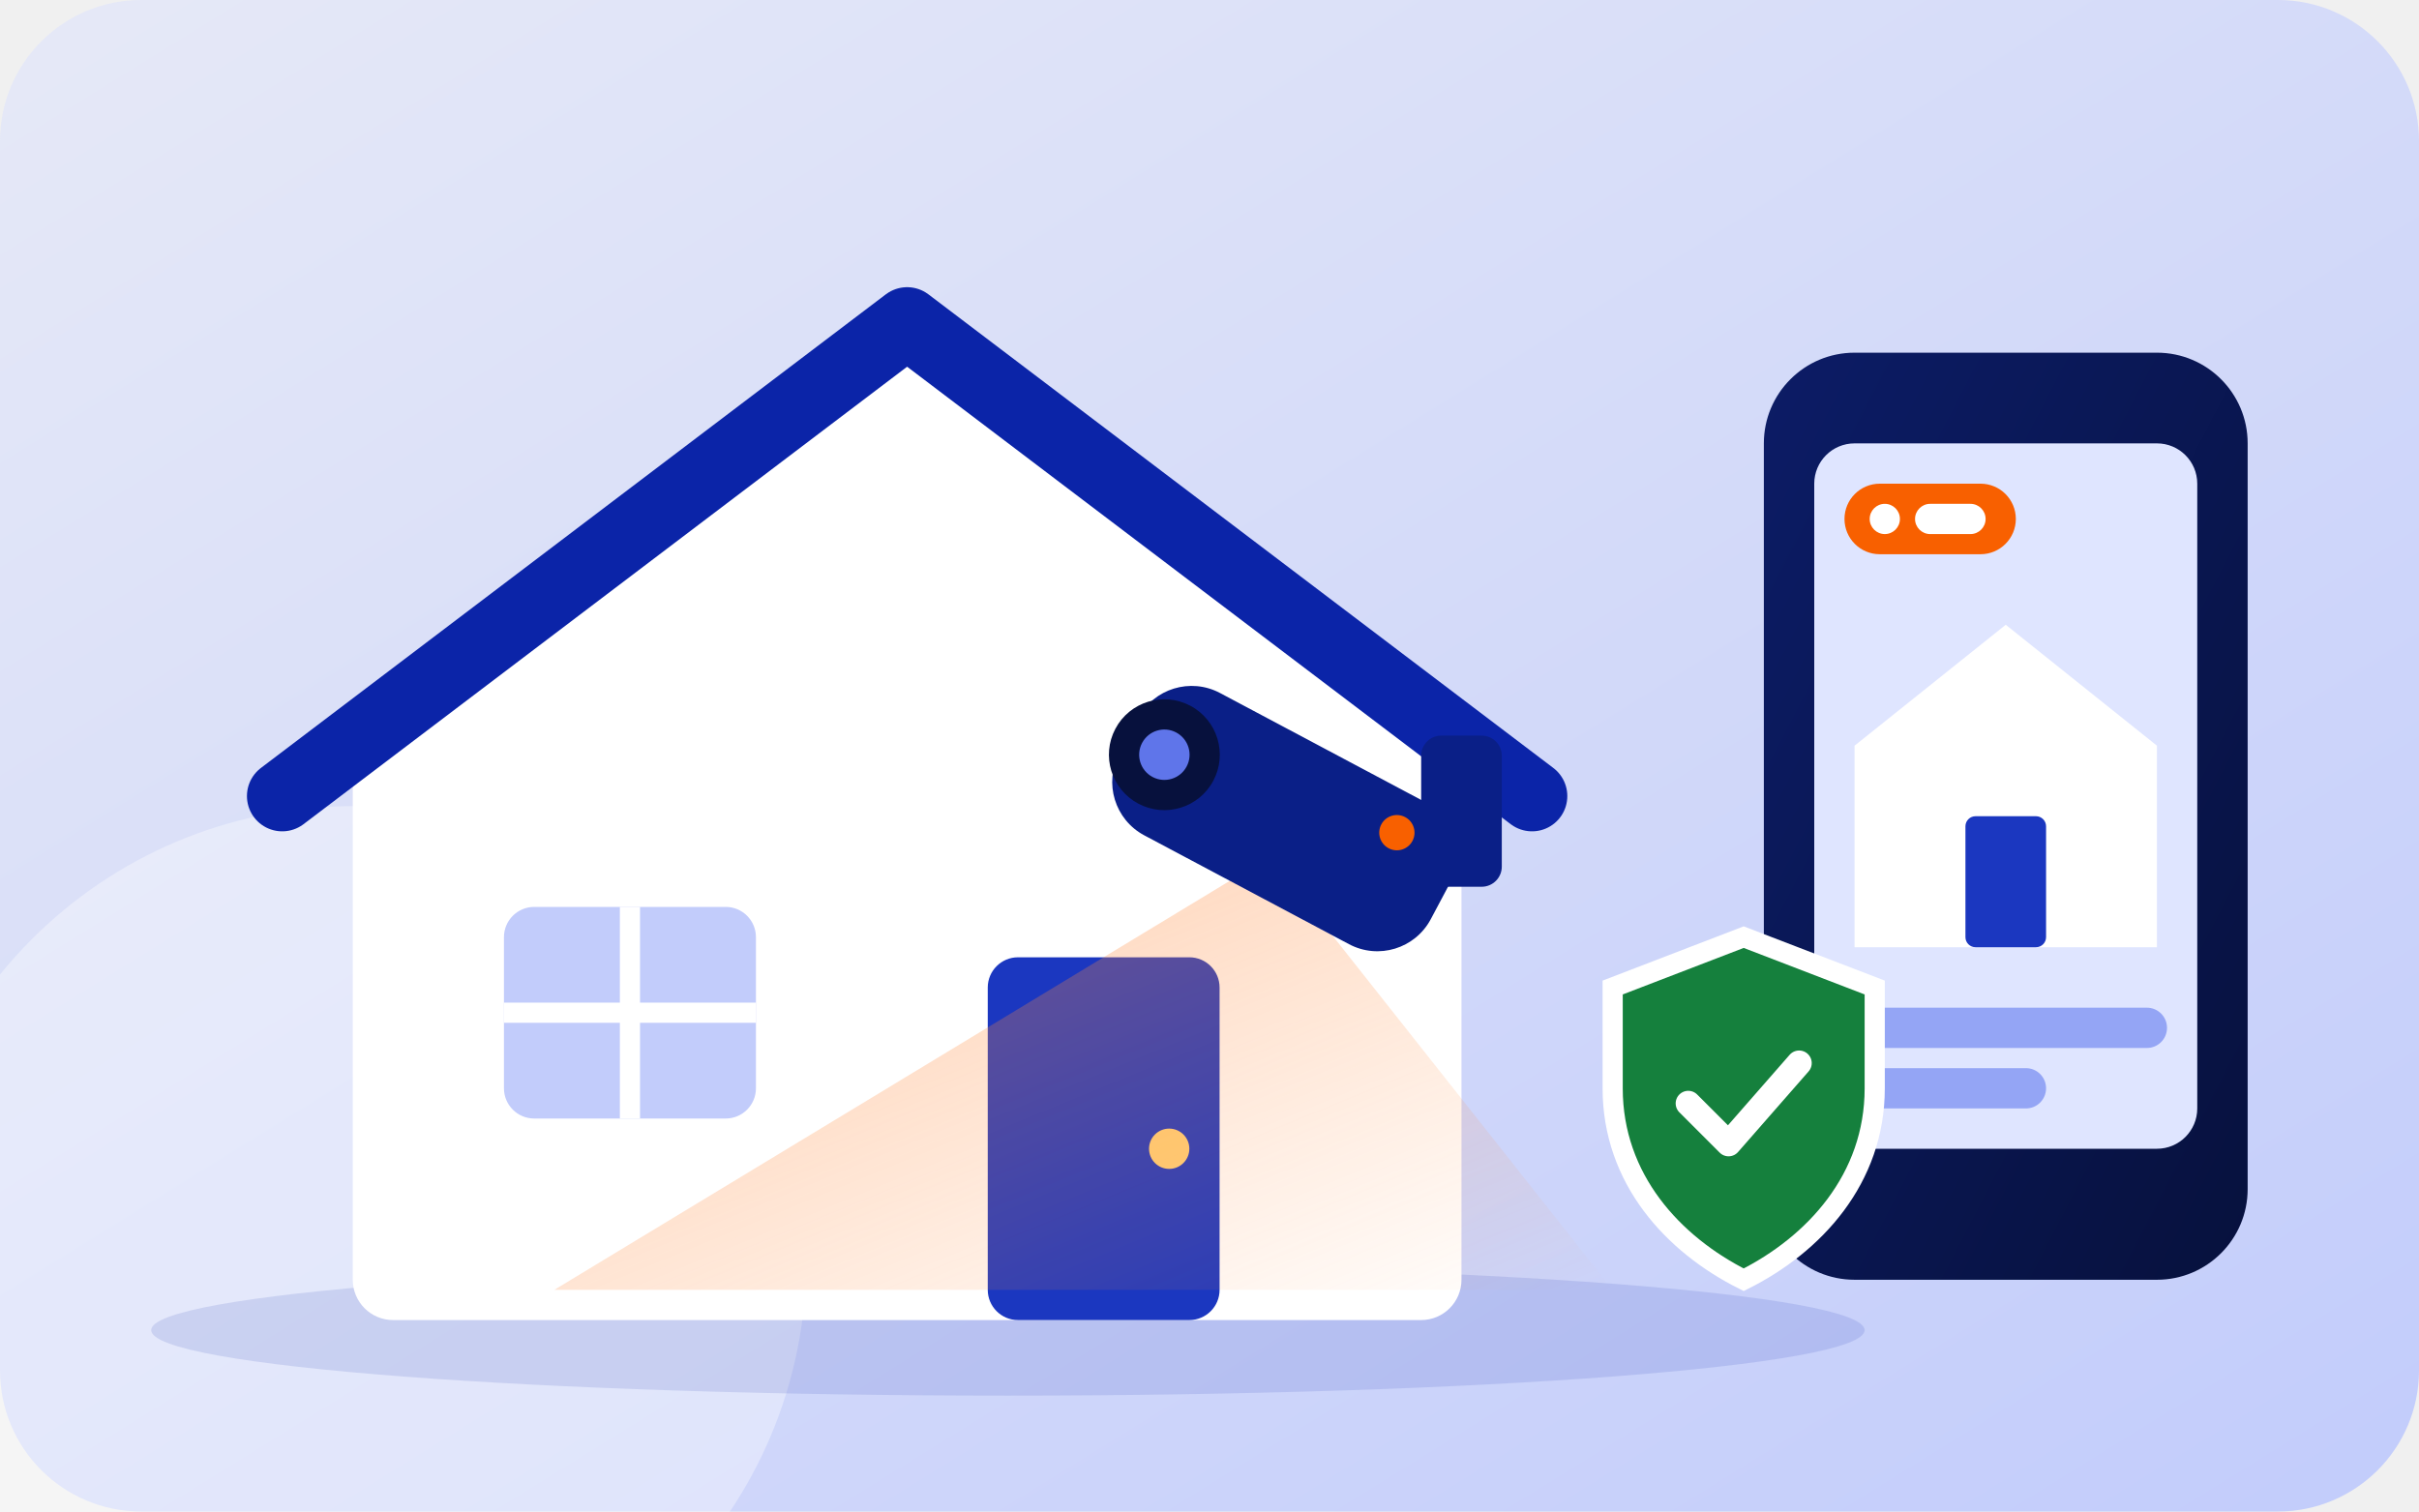
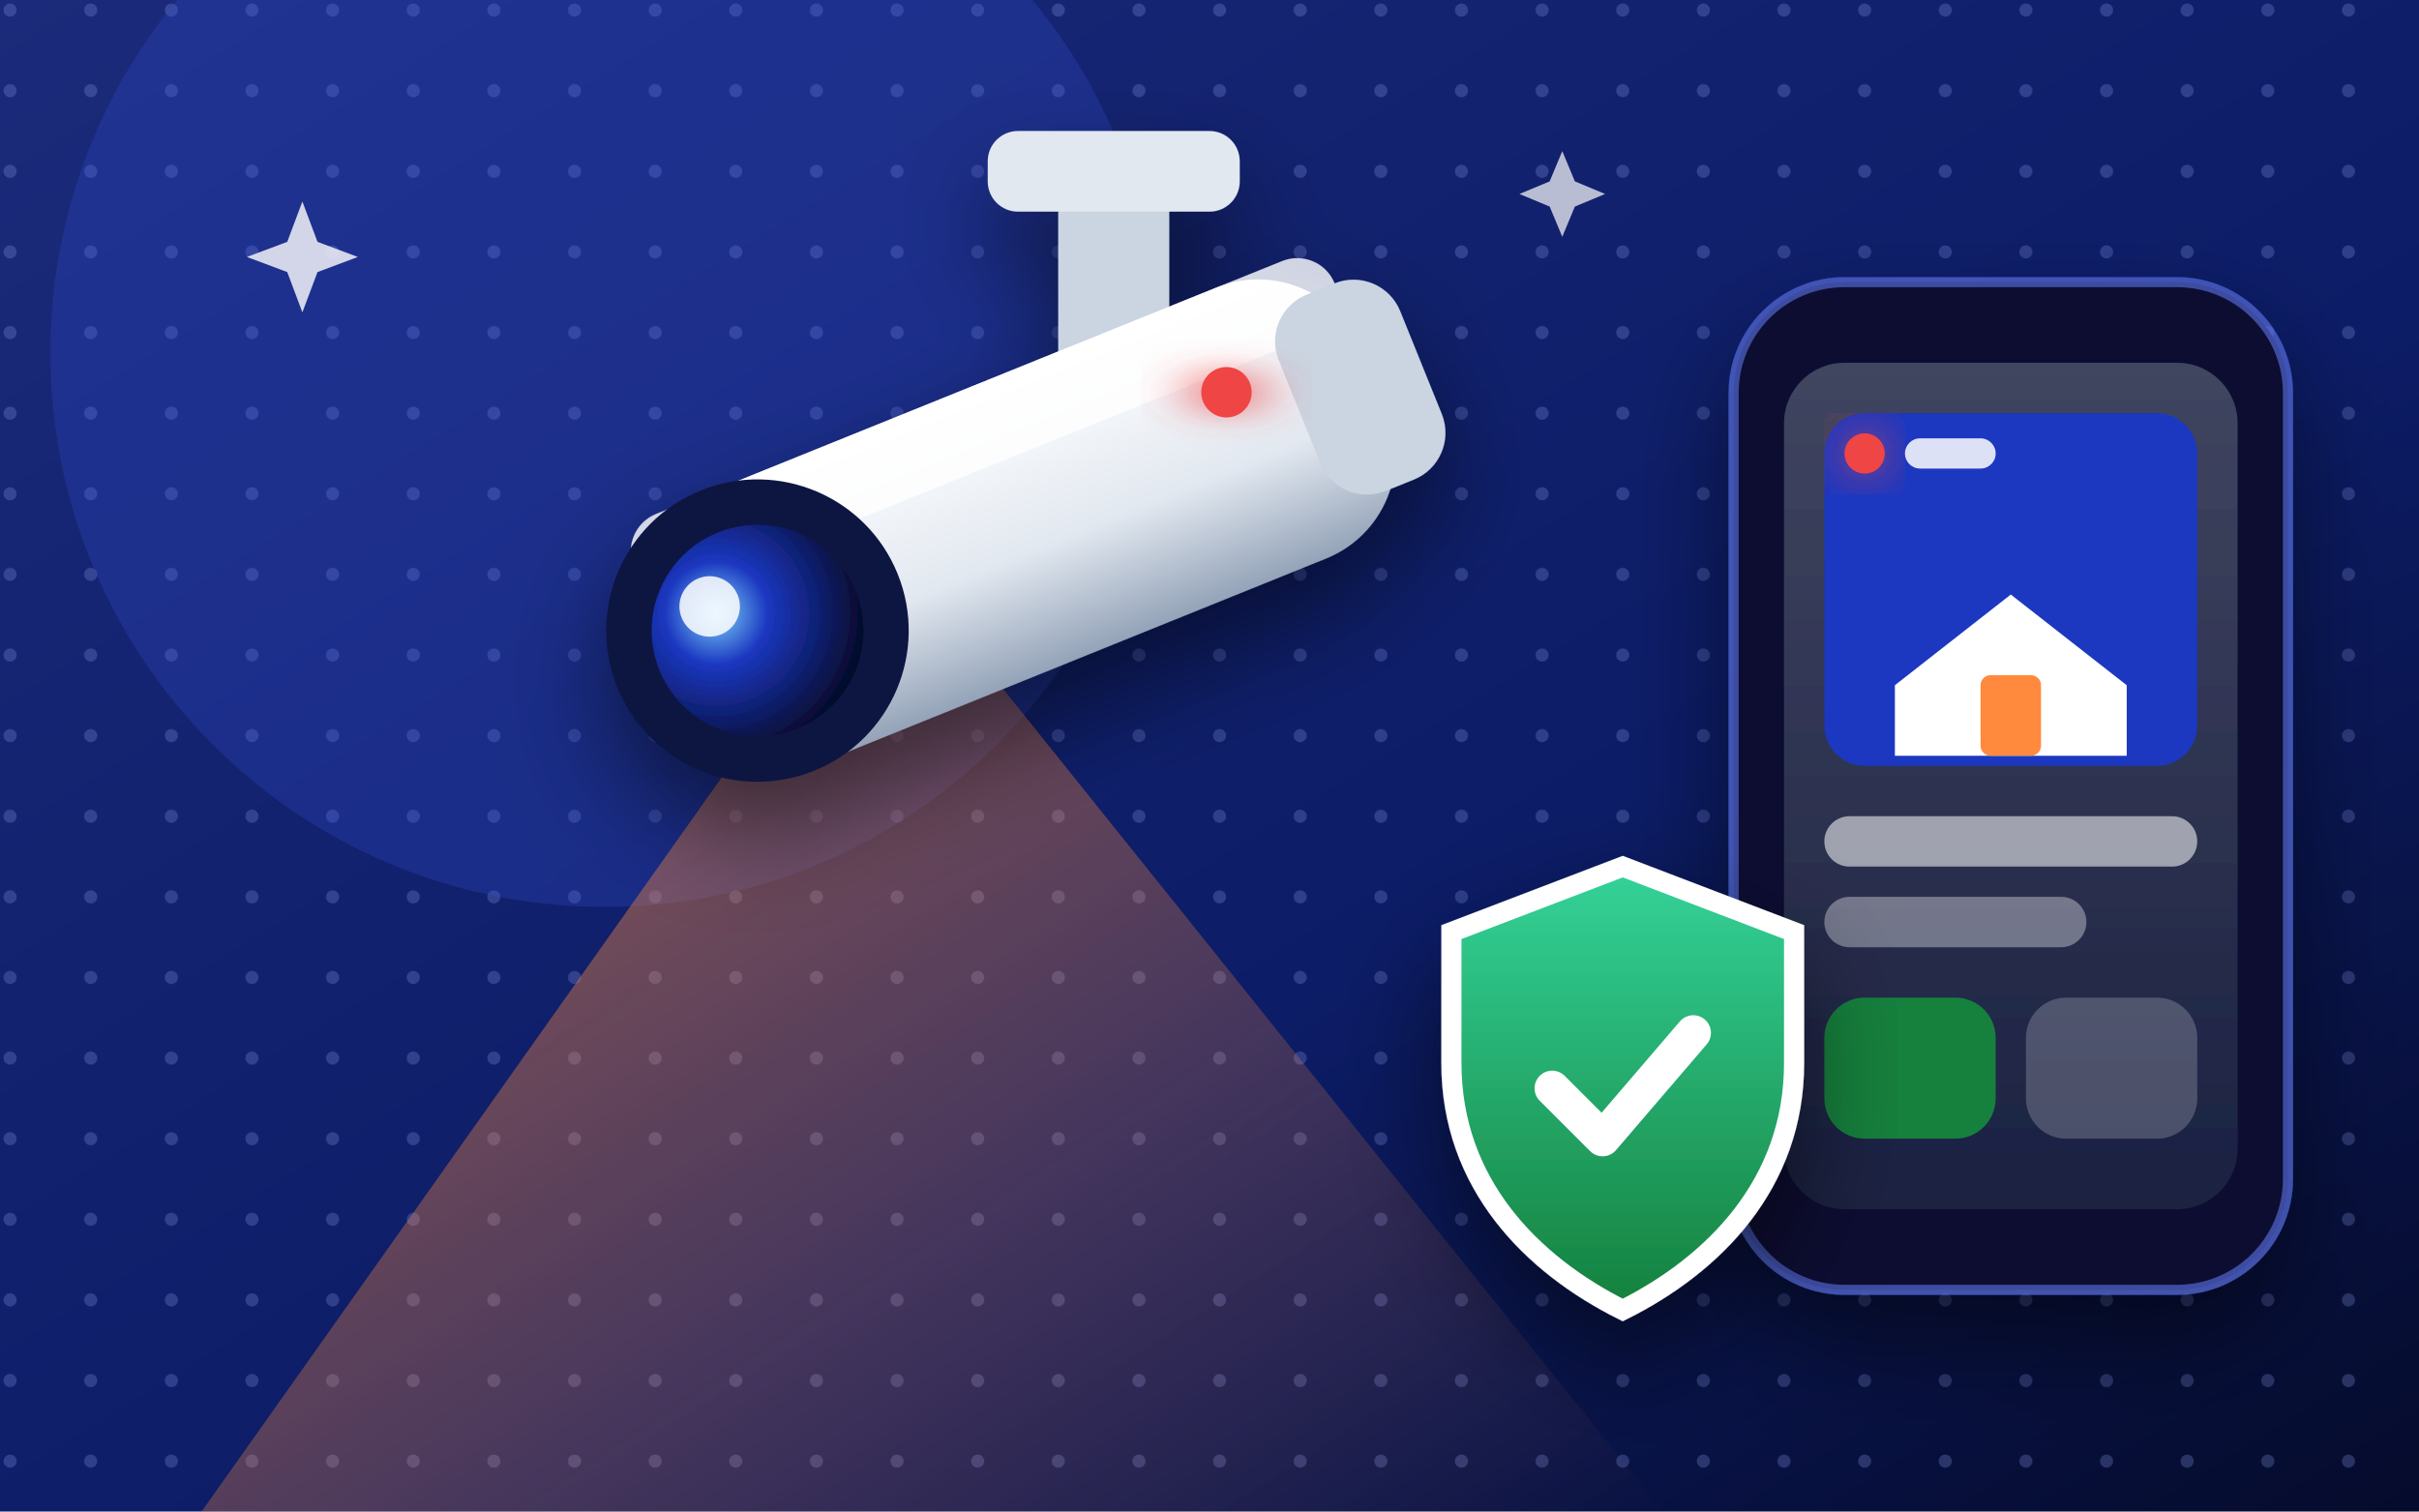
<svg xmlns="http://www.w3.org/2000/svg" viewBox="0 0 480 300" role="img" aria-labelledby="t">
  <defs>
    <linearGradient id="bg" x1="0" y1="0" x2="1" y2="1">
-       <stop offset="0" stop-color="#e6e9f7" />
-       <stop offset="1" stop-color="#c2ccfb" />
+       <stop offset="0" stop-color="#1b2a7a" />
+       <stop offset=".6" stop-color="#0c1c66" />
+       <stop offset="1" stop-color="#050b2b" />
    </linearGradient>
-     <linearGradient id="cone" x1="0" y1="0" x2="1" y2="1">
-       <stop offset="0" stop-color="#ff8a3d" stop-opacity=".45" />
+     <linearGradient id="beam" x1="0" y1="0" x2="1" y2="1">
+       <stop offset="0" stop-color="#ff8a3d" stop-opacity=".6" />
      <stop offset="1" stop-color="#ff8a3d" stop-opacity="0" />
    </linearGradient>
-     <linearGradient id="ph" x1="0" y1="0" x2="1" y2="1">
-       <stop offset="0" stop-color="#0c1c66" />
-       <stop offset="1" stop-color="#07113d" />
+     <linearGradient id="cam" x1="0" y1="0" x2="0" y2="1">
+       <stop offset="0" stop-color="#ffffff" />
+       <stop offset=".6" stop-color="#e2e8f0" />
+       <stop offset="1" stop-color="#94a3b8" />
    </linearGradient>
+     <radialGradient id="lens" cx=".35" cy=".35" r=".7">
+       <stop offset="0" stop-color="#7dd3fc" />
+       <stop offset=".35" stop-color="#1b37c0" />
+       <stop offset="1" stop-color="#050b2b" />
+     </radialGradient>
+     <linearGradient id="card" x1="0" y1="0" x2="0" y2="1">
+       <stop offset="0" stop-color="#fff" stop-opacity=".22" />
+       <stop offset="1" stop-color="#fff" stop-opacity=".07" />
+     </linearGradient>
+     <linearGradient id="shield" x1="0" y1="0" x2="0" y2="1">
+       <stop offset="0" stop-color="#34d399" />
+       <stop offset="1" stop-color="#15803d" />
+     </linearGradient>
+     <pattern id="dots" width="16" height="16" patternUnits="userSpaceOnUse">
+       <circle cx="2" cy="2" r="1.3" fill="#94a5f5" opacity=".25" />
+     </pattern>
+     <filter id="sh" x="-30%" y="-30%" width="160%" height="160%">
+       <feDropShadow dx="0" dy="10" stdDeviation="10" flood-color="#000" flood-opacity=".5" />
+     </filter>
+     <filter id="neon" x="-50%" y="-50%" width="200%" height="200%">
+       <feGaussianBlur stdDeviation="5" result="b" />
+       <feMerge>
+         <feMergeNode in="b" />
+         <feMergeNode in="SourceGraphic" />
+       </feMerge>
+     </filter>
  </defs>
-   <rect width="480" height="300" rx="28" fill="url(#bg)" />
-   <circle cx="70" cy="250" r="90" fill="#fff" opacity=".35" />
-   <ellipse cx="200" cy="264" rx="170" ry="13" fill="#0b24a8" opacity=".12" />
-   <path d="M70 150 l110 -82 l110 82 v104 a8 8 0 0 1 -8 8 h-204 a8 8 0 0 1 -8 -8 z" fill="#fff" />
-   <path d="M56 158 l124 -94 l124 94" stroke="#0b24a8" stroke-width="14" stroke-linecap="round" stroke-linejoin="round" fill="none" />
-   <rect x="100" y="180" width="50" height="42" rx="6" fill="#c2ccfb" />
-   <path d="M125 180v42M100 201h50" stroke="#fff" stroke-width="4" />
-   <rect x="196" y="190" width="46" height="72" rx="6" fill="#1b37c0" />
-   <circle cx="232" cy="228" r="4" fill="#ffd27a" />
-   <path d="M252 170 L110 256 L320 256 Z" fill="url(#cone)" />
-   <rect x="282" y="146" width="16" height="30" rx="4" fill="#0a1f87" />
-   <g transform="translate(-16 40) rotate(28 270 122)">
-     <rect x="236" y="106" width="70" height="32" rx="12" fill="#0a1f87" />
-     <circle cx="244" cy="122" r="11" fill="#07113d" />
-     <circle cx="244" cy="122" r="5" fill="#5f75ea" />
-     <circle cx="292" cy="114" r="3.5" fill="#f86000" />
+   <rect width="480" height="300" fill="url(#bg)" />
+   <rect width="480" height="300" fill="url(#dots)" />
+   <circle cx="120" cy="70" r="110" fill="#3550d6" opacity=".25" />
+   <path d="M176 108L40 300H330Z" fill="url(#beam)" />
+   <g filter="url(#sh)">
+     <rect x="210" y="34" width="22" height="58" rx="6" fill="#cbd5e1" />
+     <rect x="196" y="26" width="50" height="16" rx="6" fill="#e2e8f0" />
+     <g transform="rotate(-22 200 104)">
+       <rect x="128" y="76" width="150" height="58" rx="22" fill="url(#cam)" />
+       <rect x="128" y="76" width="150" height="16" rx="8" fill="#fff" opacity=".8" />
+       <rect x="262" y="84" width="26" height="42" rx="10" fill="#cbd5e1" />
+       <circle cx="146" cy="105" r="30" fill="#0b1240" />
+       <circle cx="146" cy="105" r="21" fill="url(#lens)" />
+       <circle cx="139" cy="97" r="6" fill="#fff" opacity=".85" />
+       <circle cx="250" cy="96" r="5" fill="#ef4444" filter="url(#neon)" />
+     </g>
  </g>
-   <rect x="350" y="70" width="96" height="184" rx="18" fill="url(#ph)" />
-   <rect x="360" y="88" width="76" height="140" rx="8" fill="#dfe5ff" />
-   <path d="M368 148 l30 -24 l30 24 v40 h-60 z" fill="#fff" />
-   <rect x="390" y="162" width="16" height="26" rx="2" fill="#1b37c0" />
-   <rect x="366" y="96" width="34" height="14" rx="7" fill="#f86000" />
-   <circle cx="374" cy="103" r="3" fill="#fff" />
-   <rect x="380" y="100" width="14" height="6" rx="3" fill="#fff" />
-   <rect x="366" y="200" width="64" height="8" rx="4" fill="#94a5f5" />
-   <rect x="366" y="212" width="40" height="8" rx="4" fill="#94a5f5" />
-   <g transform="translate(318 186)">
-     <path d="M28 0 l26 10 v20 c0 18 -12 31 -26 38 c-14 -7 -26 -20 -26 -38 v-20 z" fill="#15803d" stroke="#fff" stroke-width="4" />
-     <path d="M17 33 l8 8 l14 -16" stroke="#fff" stroke-width="5" fill="none" stroke-linecap="round" stroke-linejoin="round" />
+   <g filter="url(#sh)">
+     <rect x="344" y="56" width="110" height="200" rx="22" fill="#0a1033" stroke="#5f75ea" stroke-opacity=".6" stroke-width="2" />
+     <rect x="354" y="72" width="90" height="168" rx="12" fill="url(#card)" />
+     <rect x="362" y="82" width="74" height="70" rx="8" fill="#1b37c0" />
+     <path d="M376 136l23-18 23 18v14h-46z" fill="#fff" />
+     <rect x="393" y="134" width="12" height="16" rx="2" fill="#ff8a3d" />
+     <circle cx="370" cy="90" r="4" fill="#ef4444" filter="url(#neon)" />
+     <rect x="378" y="87" width="18" height="6" rx="3" fill="#fff" opacity=".85" />
+     <rect x="362" y="162" width="74" height="10" rx="5" fill="#fff" opacity=".55" />
+     <rect x="362" y="178" width="52" height="10" rx="5" fill="#fff" opacity=".35" />
+     <rect x="362" y="198" width="34" height="28" rx="8" fill="#15803d" />
+     <rect x="402" y="198" width="34" height="28" rx="8" fill="#fff" opacity=".2" />
+   </g>
+   <g filter="url(#sh)" transform="translate(286 172)">
+     <path d="M36 0l34 13v26c0 24 -16 40 -34 49c-18 -9 -34 -25 -34 -49v-26z" fill="url(#shield)" stroke="#fff" stroke-width="4" />
+     <path d="M22 44l10 10 18 -21" stroke="#fff" stroke-width="7" fill="none" stroke-linecap="round" stroke-linejoin="round" />
+   </g>
+   <g fill="#fff">
+     <path d="M60 40l3 8 8 3-8 3-3 8-3-8-8-3 8-3z" opacity=".8" />
+     <path d="M310 30l2.5 6 6 2.5-6 2.5-2.5 6-2.5-6-6-2.5 6-2.5z" opacity=".7" />
  </g>
</svg>
